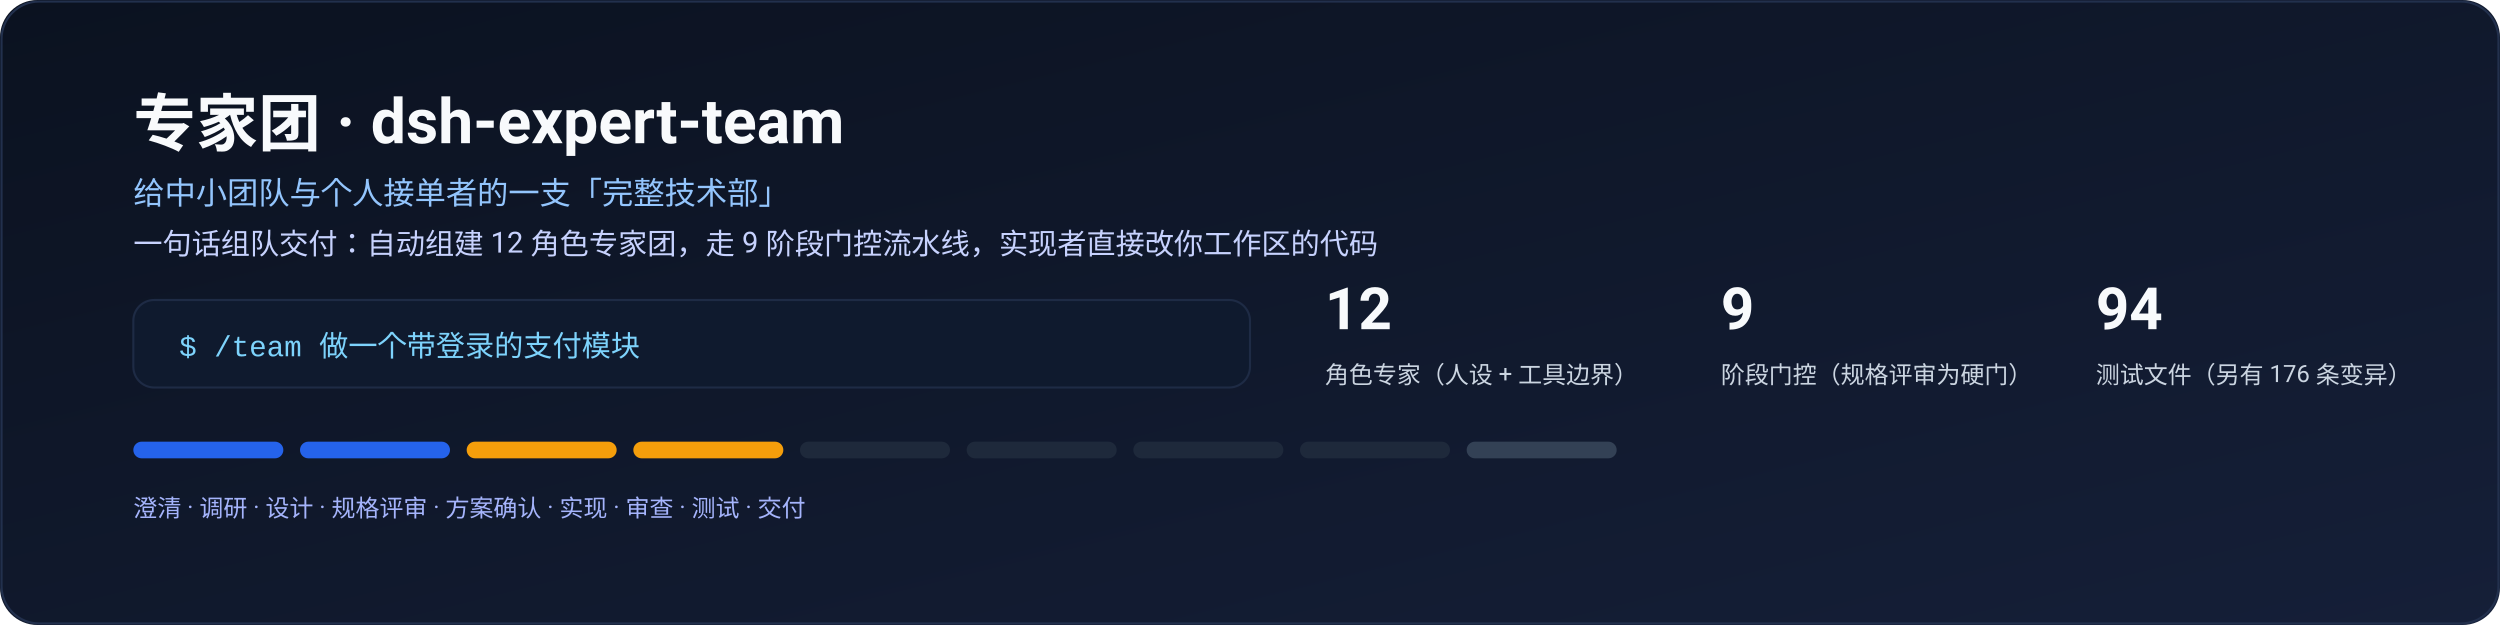
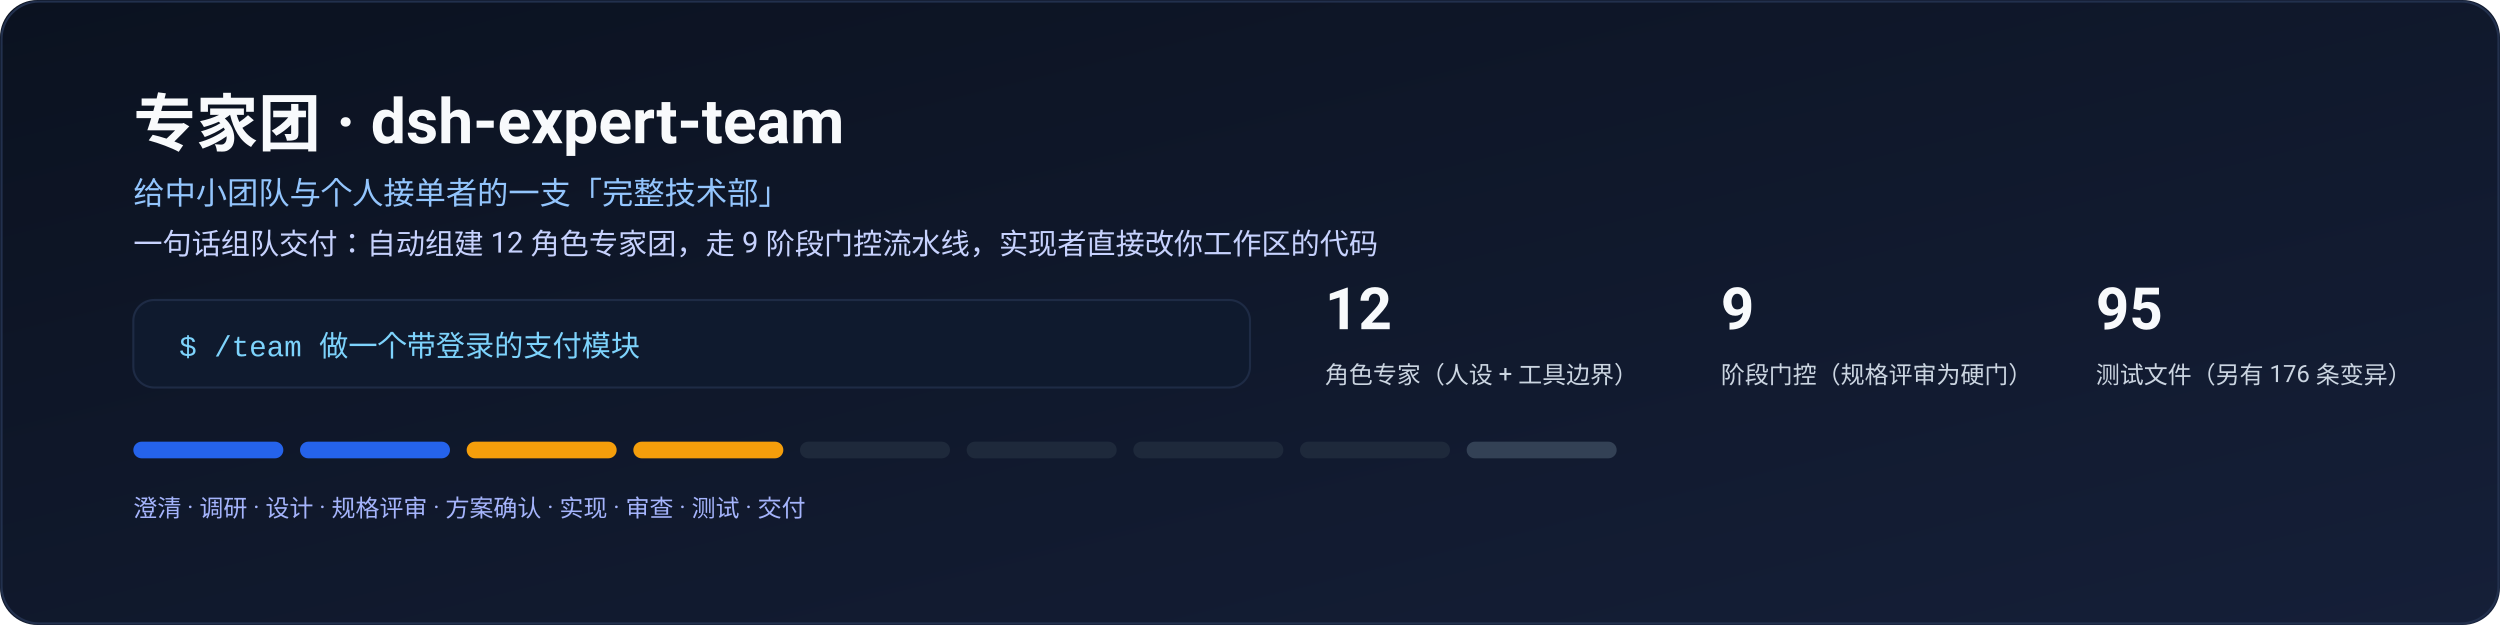
- <svg xmlns="http://www.w3.org/2000/svg" viewBox="0 0 1200 300" width="100%" role="img" aria-label="专家团 dsh-expert-team：给中小团队与个人接单者的一支「完整技术部」，一句话组队交付，12 角色专家、9 阶段门控、94 个测试文件">
+ <svg xmlns="http://www.w3.org/2000/svg" viewBox="0 0 1200 300" width="100%" role="img" aria-label="专家团 dsh-expert-team：给中小团队与个人接单者的一支「完整技术部」，一句话组队交付，12 角色专家、9 阶段门控、95 个测试文件">
  <defs>
    <linearGradient id="hbg" x1="0" y1="0" x2="1" y2="1">
      <stop offset="0" stop-color="#0b1220" />
      <stop offset="1" stop-color="#151f38" />
    </linearGradient>
  </defs>
  <rect x="0" y="0" width="1200" height="300" rx="18" fill="url(#hbg)" />
  <rect x="0.75" y="0.75" width="1198.5" height="298.5" rx="18" fill="none" stroke="#22304d" />
  <g font-family="-apple-system, BlinkMacSystemFont, 'Segoe UI', Roboto, 'Helvetica Neue', Arial, 'PingFang SC', 'Hiragino Sans GB', 'Microsoft YaHei', sans-serif">
    <text x="64" y="70" font-size="30" font-weight="650" fill="#f8fafc">专家团 · dsh-expert-team</text>
    <text x="64" y="98" font-size="15" font-weight="500" fill="#93c5fd">给中小团队与个人接单者的一支「完整技术部」</text>
    <text x="64" y="122" font-size="14" fill="#c7d2fe">一句话组队交付：自动组建 12 角色专家团，走 9 阶段门控流水线，实现者直接改你工作区的代码</text>
    <rect x="64" y="144" width="536" height="42" rx="10" fill="#0f1a2e" stroke="#1e2b45" />
    <text x="86" y="171" font-size="14" fill="#7dd3fc" font-family="ui-monospace, SFMono-Regular, Menlo, Consolas, 'Liberation Mono', monospace">$ /team 做一个带登录的支付模块</text>
    <text x="636" y="158" font-size="28" font-weight="650" fill="#f8fafc">12</text>
    <text x="636" y="184" font-size="11.5" fill="#cbd5e1">角色专家（人设 + 工具边界）</text>
    <text x="826" y="158" font-size="28" font-weight="650" fill="#f8fafc">9</text>
    <text x="826" y="184" font-size="11.5" fill="#cbd5e1">阶段门控（规格评审为硬门）</text>
-     <text x="1006" y="158" font-size="28" font-weight="650" fill="#f8fafc">94</text>
+     <text x="1006" y="158" font-size="28" font-weight="650" fill="#f8fafc">95</text>
    <text x="1006" y="184" font-size="11.5" fill="#cbd5e1">测试文件（另有 176 条变异）</text>
    <rect x="64" y="212" width="72" height="8" rx="4" fill="#2563eb" />
    <rect x="144" y="212" width="72" height="8" rx="4" fill="#2563eb" />
    <rect x="224" y="212" width="72" height="8" rx="4" fill="#f59e0b" />
    <rect x="304" y="212" width="72" height="8" rx="4" fill="#f59e0b" />
    <rect x="384" y="212" width="72" height="8" rx="4" fill="#1e293b" />
    <rect x="464" y="212" width="72" height="8" rx="4" fill="#1e293b" />
    <rect x="544" y="212" width="72" height="8" rx="4" fill="#1e293b" />
    <rect x="624" y="212" width="72" height="8" rx="4" fill="#1e293b" />
    <rect x="704" y="212" width="72" height="8" rx="4" fill="#334155" />
    <text x="64" y="248" font-size="11.5" fill="#a5b4fc">澄清 · 调研 · 设计 · 规格评审 · 方案确认 · 实现 · 审查 · 测试 · 交付</text>
  </g>
</svg>
